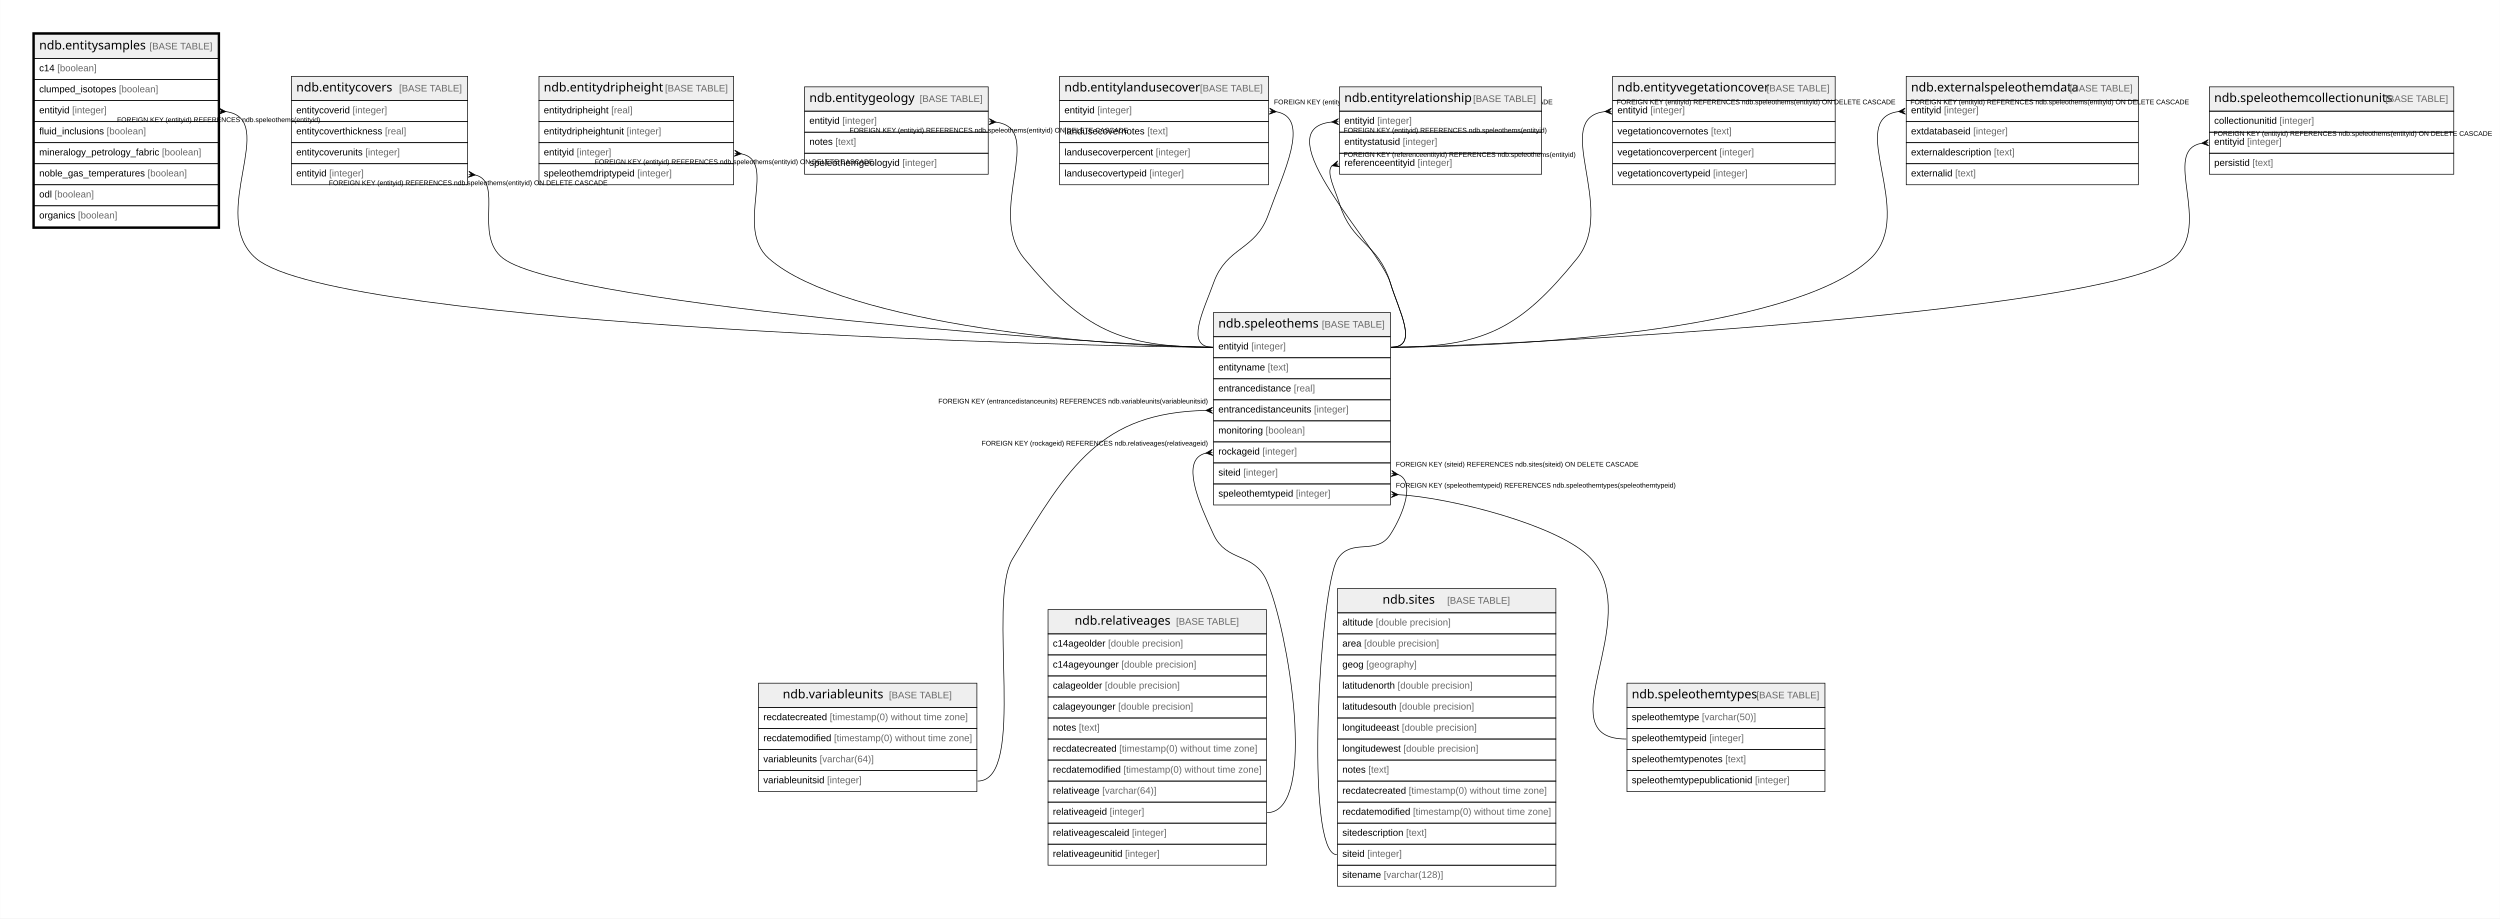
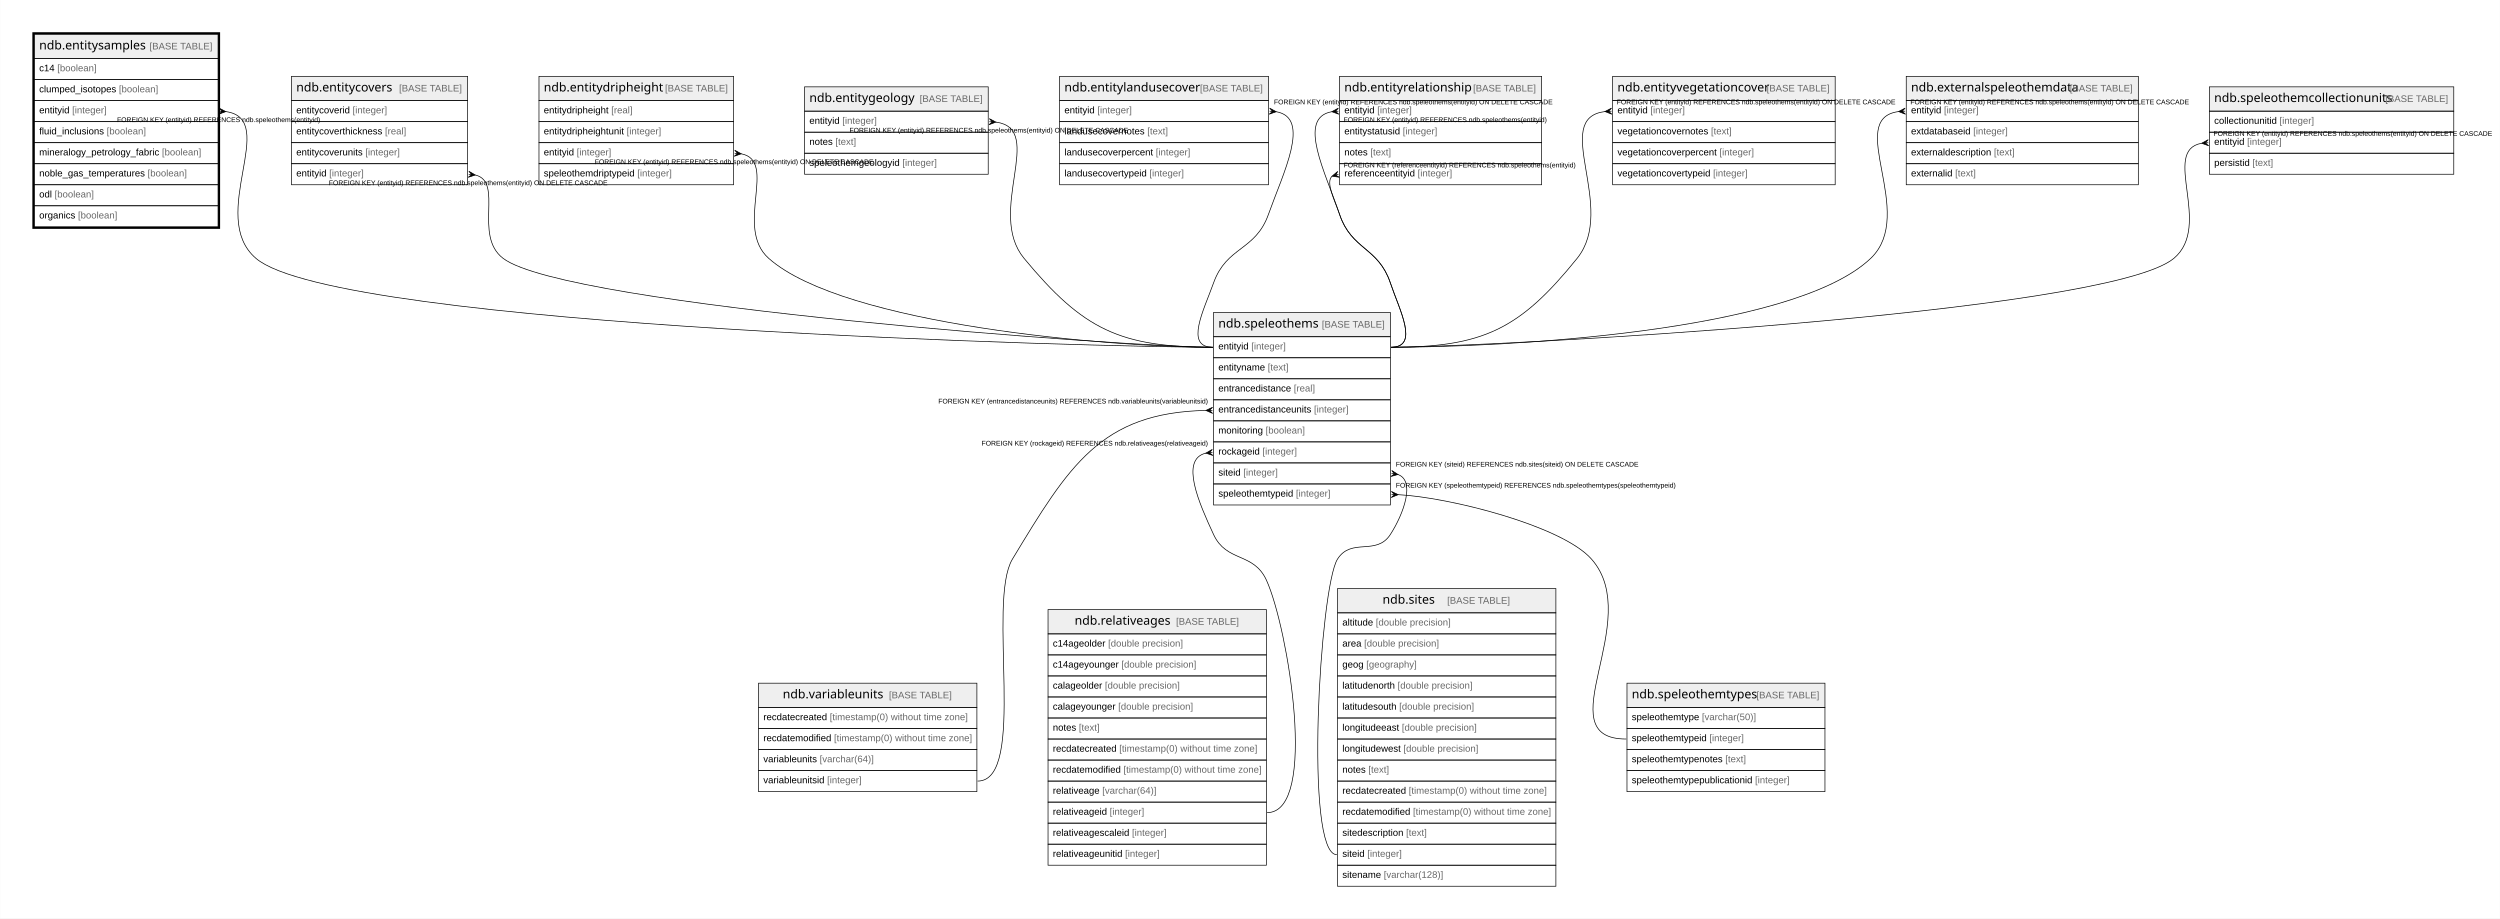
<svg xmlns="http://www.w3.org/2000/svg" width="3661pt" height="1345pt" viewBox="0.00 0.00 3661.17 1345.20">
  <g id="graph0" class="graph" transform="scale(1 1) rotate(0) translate(4 1341.2)">
    <polygon fill="white" stroke="none" points="-4,4 -4,-1341.2 3657.17,-1341.2 3657.17,4 -4,4" />
    <g id="node1" class="node">
      <polygon fill="#efefef" stroke="none" points="46.2,-1255.4 46.2,-1291 315.17,-1291 315.17,-1255.4 46.2,-1255.4" />
      <polygon fill="none" stroke="black" points="46.2,-1255.4 46.2,-1291 315.17,-1291 315.17,-1255.4 46.2,-1255.4" />
      <text text-anchor="start" x="53.2" y="-1268.8" font-family="Arial Bold" font-size="18.00">ndb.entitysamples</text>
      <text text-anchor="start" x="183.68" y="-1268.8" font-family="Arial" font-size="14.00">    </text>
      <text text-anchor="start" x="214.8" y="-1268.8" font-family="Arial" font-size="14.00" fill="#666666">[BASE TABLE]</text>
      <polygon fill="none" stroke="black" points="46.2,-1224.6 46.2,-1255.4 315.17,-1255.4 315.17,-1224.6 46.2,-1224.6" />
      <text text-anchor="start" x="53.2" y="-1236.8" font-family="Arial" font-size="14.00">c14 </text>
      <text text-anchor="start" x="79.66" y="-1236.8" font-family="Arial" font-size="14.00" fill="#666666">[boolean]</text>
      <polygon fill="none" stroke="black" points="46.2,-1193.8 46.2,-1224.6 315.17,-1224.6 315.17,-1193.8 46.2,-1193.8" />
      <text text-anchor="start" x="53.2" y="-1206" font-family="Arial" font-size="14.00">clumped_isotopes </text>
      <text text-anchor="start" x="169.94" y="-1206" font-family="Arial" font-size="14.00" fill="#666666">[boolean]</text>
      <polygon fill="none" stroke="black" points="46.2,-1163 46.2,-1193.8 315.17,-1193.8 315.17,-1163 46.2,-1163" />
      <text text-anchor="start" x="53.2" y="-1175.2" font-family="Arial" font-size="14.00">entityid </text>
      <text text-anchor="start" x="101.45" y="-1175.2" font-family="Arial" font-size="14.00" fill="#666666">[integer]</text>
      <polygon fill="none" stroke="black" points="46.2,-1132.2 46.2,-1163 315.17,-1163 315.17,-1132.2 46.2,-1132.2" />
      <text text-anchor="start" x="53.2" y="-1144.4" font-family="Arial" font-size="14.00">fluid_inclusions </text>
      <text text-anchor="start" x="152.03" y="-1144.4" font-family="Arial" font-size="14.00" fill="#666666">[boolean]</text>
      <polygon fill="none" stroke="black" points="46.2,-1101.4 46.2,-1132.2 315.17,-1132.2 315.17,-1101.4 46.2,-1101.4" />
      <text text-anchor="start" x="53.2" y="-1113.6" font-family="Arial" font-size="14.00">mineralogy_petrology_fabric </text>
      <text text-anchor="start" x="232.96" y="-1113.6" font-family="Arial" font-size="14.00" fill="#666666">[boolean]</text>
      <polygon fill="none" stroke="black" points="46.2,-1070.6 46.2,-1101.4 315.17,-1101.4 315.17,-1070.6 46.2,-1070.6" />
      <text text-anchor="start" x="53.2" y="-1082.8" font-family="Arial" font-size="14.00">noble_gas_temperatures </text>
      <text text-anchor="start" x="211.97" y="-1082.8" font-family="Arial" font-size="14.00" fill="#666666">[boolean]</text>
      <polygon fill="none" stroke="black" points="46.2,-1039.8 46.2,-1070.6 315.17,-1070.6 315.17,-1039.8 46.2,-1039.8" />
      <text text-anchor="start" x="53.2" y="-1052" font-family="Arial" font-size="14.00">odl </text>
      <text text-anchor="start" x="75.77" y="-1052" font-family="Arial" font-size="14.00" fill="#666666">[boolean]</text>
      <polygon fill="none" stroke="black" points="46.2,-1009 46.2,-1039.8 315.17,-1039.8 315.17,-1009 46.2,-1009" />
      <text text-anchor="start" x="53.2" y="-1021.2" font-family="Arial" font-size="14.00">organics </text>
      <text text-anchor="start" x="110.01" y="-1021.2" font-family="Arial" font-size="14.00" fill="#666666">[boolean]</text>
      <polygon fill="none" stroke="black" stroke-width="3" points="44.7,-1007.5 44.7,-1292.5 316.67,-1292.5 316.67,-1007.5 44.7,-1007.5" />
    </g>
    <g id="node2" class="node">
      <polygon fill="#efefef" stroke="none" points="1773.2,-848 1773.2,-883.6 2032.17,-883.6 2032.17,-848 1773.2,-848" />
      <polygon fill="none" stroke="black" points="1773.2,-848 1773.2,-883.6 2032.17,-883.6 2032.17,-848 1773.2,-848" />
      <text text-anchor="start" x="1780.2" y="-861.4" font-family="Arial Bold" font-size="18.00">ndb.speleothems</text>
      <text text-anchor="start" x="1900.68" y="-861.4" font-family="Arial" font-size="14.00">    </text>
      <text text-anchor="start" x="1931.8" y="-861.4" font-family="Arial" font-size="14.00" fill="#666666">[BASE TABLE]</text>
      <polygon fill="none" stroke="black" points="1773.2,-817.2 1773.2,-848 2032.17,-848 2032.17,-817.2 1773.2,-817.2" />
      <text text-anchor="start" x="1780.2" y="-829.4" font-family="Arial" font-size="14.00">entityid </text>
      <text text-anchor="start" x="1828.45" y="-829.4" font-family="Arial" font-size="14.00" fill="#666666">[integer]</text>
      <polygon fill="none" stroke="black" points="1773.2,-786.4 1773.2,-817.2 2032.17,-817.2 2032.17,-786.4 1773.2,-786.4" />
      <text text-anchor="start" x="1780.2" y="-798.6" font-family="Arial" font-size="14.00">entityname </text>
      <text text-anchor="start" x="1852.57" y="-798.6" font-family="Arial" font-size="14.00" fill="#666666">[text]</text>
      <polygon fill="none" stroke="black" points="1773.2,-755.6 1773.2,-786.4 2032.17,-786.4 2032.17,-755.6 1773.2,-755.6" />
      <text text-anchor="start" x="1780.2" y="-767.8" font-family="Arial" font-size="14.00">entrancedistance </text>
      <text text-anchor="start" x="1890.72" y="-767.8" font-family="Arial" font-size="14.00" fill="#666666">[real]</text>
      <polygon fill="none" stroke="black" points="1773.2,-724.8 1773.2,-755.6 2032.17,-755.6 2032.17,-724.8 1773.2,-724.8" />
      <text text-anchor="start" x="1780.2" y="-737" font-family="Arial" font-size="14.00">entrancedistanceunits </text>
      <text text-anchor="start" x="1920.29" y="-737" font-family="Arial" font-size="14.00" fill="#666666">[integer]</text>
      <polygon fill="none" stroke="black" points="1773.2,-694 1773.2,-724.8 2032.17,-724.8 2032.17,-694 1773.2,-694" />
      <text text-anchor="start" x="1780.2" y="-706.2" font-family="Arial" font-size="14.00">monitoring </text>
      <text text-anchor="start" x="1849.46" y="-706.2" font-family="Arial" font-size="14.00" fill="#666666">[boolean]</text>
      <polygon fill="none" stroke="black" points="1773.2,-663.2 1773.2,-694 2032.17,-694 2032.17,-663.2 1773.2,-663.2" />
      <text text-anchor="start" x="1780.2" y="-675.4" font-family="Arial" font-size="14.00">rockageid </text>
      <text text-anchor="start" x="1844.79" y="-675.4" font-family="Arial" font-size="14.00" fill="#666666">[integer]</text>
      <polygon fill="none" stroke="black" points="1773.2,-632.4 1773.2,-663.2 2032.17,-663.2 2032.17,-632.4 1773.2,-632.4" />
      <text text-anchor="start" x="1780.2" y="-644.6" font-family="Arial" font-size="14.00">siteid </text>
      <text text-anchor="start" x="1816.77" y="-644.6" font-family="Arial" font-size="14.00" fill="#666666">[integer]</text>
      <polygon fill="none" stroke="black" points="1773.2,-601.6 1773.2,-632.4 2032.17,-632.4 2032.17,-601.6 1773.2,-601.6" />
      <text text-anchor="start" x="1780.2" y="-613.8" font-family="Arial" font-size="14.00">speleothemtypeid </text>
      <text text-anchor="start" x="1893.83" y="-613.8" font-family="Arial" font-size="14.00" fill="#666666">[integer]</text>
    </g>
    <g id="edge1" class="edge">
      <path fill="none" stroke="black" d="M326.29,-1177.79C406.41,-1167.29 298.38,-1024.68 370.69,-962.8 489.5,-861.11 1615.81,-832.6 1772.2,-832.6" />
      <polygon fill="black" stroke="black" points="326.49,-1177.78 316.23,-1173.89 321.16,-1178.1 316.84,-1178.36 316.84,-1178.36 316.84,-1178.36 321.16,-1178.1 316.78,-1182.87 326.49,-1177.78" />
      <text text-anchor="start" x="167.23" y="-1162.4" font-family="Arial" font-size="10.00">FOREIGN KEY (entityid) REFERENCES ndb.speleothems(entityid)</text>
    </g>
    <g id="node11" class="node">
      <polygon fill="#efefef" stroke="none" points="1106.79,-305 1106.79,-340.6 1426.59,-340.6 1426.59,-305 1106.79,-305" />
      <polygon fill="none" stroke="black" points="1106.79,-305 1106.79,-340.6 1426.59,-340.6 1426.59,-305 1106.79,-305" />
      <text text-anchor="start" x="1142.21" y="-318.4" font-family="Arial Bold" font-size="18.00">ndb.variableunits</text>
      <text text-anchor="start" x="1266.68" y="-318.4" font-family="Arial" font-size="14.00">    </text>
      <text text-anchor="start" x="1297.79" y="-318.4" font-family="Arial" font-size="14.00" fill="#666666">[BASE TABLE]</text>
      <polygon fill="none" stroke="black" points="1106.79,-274.2 1106.79,-305 1426.59,-305 1426.59,-274.2 1106.79,-274.2" />
      <text text-anchor="start" x="1113.79" y="-286.4" font-family="Arial" font-size="14.00">recdatecreated </text>
      <text text-anchor="start" x="1211.07" y="-286.4" font-family="Arial" font-size="14.00" fill="#666666">[timestamp(0) without time zone]</text>
      <polygon fill="none" stroke="black" points="1106.79,-243.4 1106.79,-274.2 1426.59,-274.2 1426.59,-243.4 1106.79,-243.4" />
      <text text-anchor="start" x="1113.79" y="-255.6" font-family="Arial" font-size="14.00">recdatemodified </text>
      <text text-anchor="start" x="1217.29" y="-255.6" font-family="Arial" font-size="14.00" fill="#666666">[timestamp(0) without time zone]</text>
      <polygon fill="none" stroke="black" points="1106.79,-212.6 1106.79,-243.4 1426.59,-243.4 1426.59,-212.6 1106.79,-212.6" />
      <text text-anchor="start" x="1113.79" y="-224.8" font-family="Arial" font-size="14.00">variableunits </text>
      <text text-anchor="start" x="1196.28" y="-224.8" font-family="Arial" font-size="14.00" fill="#666666">[varchar(64)]</text>
      <polygon fill="none" stroke="black" points="1106.79,-181.8 1106.79,-212.6 1426.59,-212.6 1426.59,-181.8 1106.79,-181.8" />
      <text text-anchor="start" x="1113.79" y="-194" font-family="Arial" font-size="14.00">variableunitsid </text>
      <text text-anchor="start" x="1207.17" y="-194" font-family="Arial" font-size="14.00" fill="#666666">[integer]</text>
    </g>
    <g id="edge11" class="edge">
      <path fill="none" stroke="black" d="M1761.89,-740.09C1607.72,-736.79 1560.97,-658.4 1478.69,-522.4 1440.82,-459.81 1500.74,-197.2 1427.59,-197.2" />
      <polygon fill="black" stroke="black" points="1761.87,-740.09 1771.82,-744.7 1767.2,-740.15 1771.53,-740.19 1771.53,-740.19 1771.53,-740.19 1767.2,-740.15 1771.91,-735.7 1761.87,-740.09" />
      <text text-anchor="start" x="1370.04" y="-750.2" font-family="Arial" font-size="10.00">FOREIGN KEY (entrancedistanceunits) REFERENCES ndb.variableunits(variableunitsid)</text>
    </g>
    <g id="node12" class="node">
      <polygon fill="#efefef" stroke="none" points="1530.79,-412.8 1530.79,-448.4 1850.59,-448.4 1850.59,-412.8 1530.79,-412.8" />
      <polygon fill="none" stroke="black" points="1530.79,-412.8 1530.79,-448.4 1850.59,-448.4 1850.59,-412.8 1530.79,-412.8" />
      <text text-anchor="start" x="1569.72" y="-426.2" font-family="Arial Bold" font-size="18.00">ndb.relativeages</text>
      <text text-anchor="start" x="1687.17" y="-426.2" font-family="Arial" font-size="14.00">    </text>
      <text text-anchor="start" x="1718.28" y="-426.2" font-family="Arial" font-size="14.00" fill="#666666">[BASE TABLE]</text>
      <polygon fill="none" stroke="black" points="1530.79,-382 1530.79,-412.8 1850.59,-412.8 1850.59,-382 1530.79,-382" />
      <text text-anchor="start" x="1537.79" y="-394.2" font-family="Arial" font-size="14.00">c14ageolder </text>
      <text text-anchor="start" x="1618.74" y="-394.2" font-family="Arial" font-size="14.00" fill="#666666">[double precision]</text>
      <polygon fill="none" stroke="black" points="1530.79,-351.2 1530.79,-382 1850.59,-382 1850.59,-351.2 1530.79,-351.2" />
      <text text-anchor="start" x="1537.79" y="-363.4" font-family="Arial" font-size="14.00">c14ageyounger </text>
      <text text-anchor="start" x="1638.2" y="-363.4" font-family="Arial" font-size="14.00" fill="#666666">[double precision]</text>
      <polygon fill="none" stroke="black" points="1530.79,-320.4 1530.79,-351.2 1850.59,-351.2 1850.59,-320.4 1530.79,-320.4" />
      <text text-anchor="start" x="1537.79" y="-332.6" font-family="Arial" font-size="14.00">calageolder </text>
      <text text-anchor="start" x="1614.06" y="-332.6" font-family="Arial" font-size="14.00" fill="#666666">[double precision]</text>
      <polygon fill="none" stroke="black" points="1530.79,-289.6 1530.79,-320.4 1850.59,-320.4 1850.59,-289.6 1530.79,-289.6" />
      <text text-anchor="start" x="1537.79" y="-301.8" font-family="Arial" font-size="14.00">calageyounger </text>
      <text text-anchor="start" x="1633.52" y="-301.8" font-family="Arial" font-size="14.00" fill="#666666">[double precision]</text>
      <polygon fill="none" stroke="black" points="1530.79,-258.8 1530.79,-289.6 1850.59,-289.6 1850.59,-258.8 1530.79,-258.8" />
      <text text-anchor="start" x="1537.79" y="-271" font-family="Arial" font-size="14.00">notes </text>
      <text text-anchor="start" x="1575.92" y="-271" font-family="Arial" font-size="14.00" fill="#666666">[text]</text>
      <polygon fill="none" stroke="black" points="1530.79,-228 1530.79,-258.8 1850.59,-258.8 1850.59,-228 1530.79,-228" />
      <text text-anchor="start" x="1537.79" y="-240.2" font-family="Arial" font-size="14.00">recdatecreated </text>
      <text text-anchor="start" x="1635.07" y="-240.2" font-family="Arial" font-size="14.00" fill="#666666">[timestamp(0) without time zone]</text>
      <polygon fill="none" stroke="black" points="1530.79,-197.2 1530.79,-228 1850.59,-228 1850.59,-197.2 1530.79,-197.2" />
      <text text-anchor="start" x="1537.79" y="-209.4" font-family="Arial" font-size="14.00">recdatemodified </text>
      <text text-anchor="start" x="1641.29" y="-209.4" font-family="Arial" font-size="14.00" fill="#666666">[timestamp(0) without time zone]</text>
      <polygon fill="none" stroke="black" points="1530.79,-166.4 1530.79,-197.2 1850.59,-197.2 1850.59,-166.4 1530.79,-166.4" />
      <text text-anchor="start" x="1537.79" y="-178.6" font-family="Arial" font-size="14.00">relativeage </text>
      <text text-anchor="start" x="1610.17" y="-178.6" font-family="Arial" font-size="14.00" fill="#666666">[varchar(64)]</text>
      <polygon fill="none" stroke="black" points="1530.79,-135.6 1530.79,-166.4 1850.59,-166.4 1850.59,-135.6 1530.79,-135.6" />
      <text text-anchor="start" x="1537.79" y="-147.8" font-family="Arial" font-size="14.00">relativeageid </text>
      <text text-anchor="start" x="1621.06" y="-147.8" font-family="Arial" font-size="14.00" fill="#666666">[integer]</text>
      <polygon fill="none" stroke="black" points="1530.79,-104.8 1530.79,-135.6 1850.59,-135.6 1850.59,-104.8 1530.79,-104.8" />
      <text text-anchor="start" x="1537.79" y="-117" font-family="Arial" font-size="14.00">relativeagescaleid </text>
      <text text-anchor="start" x="1653.74" y="-117" font-family="Arial" font-size="14.00" fill="#666666">[integer]</text>
      <polygon fill="none" stroke="black" points="1530.79,-74 1530.79,-104.8 1850.59,-104.8 1850.59,-74 1530.79,-74" />
      <text text-anchor="start" x="1537.79" y="-86.2" font-family="Arial" font-size="14.00">relativeageunitid </text>
      <text text-anchor="start" x="1643.63" y="-86.2" font-family="Arial" font-size="14.00" fill="#666666">[integer]</text>
    </g>
    <g id="edge12" class="edge">
      <path fill="none" stroke="black" d="M1762.17,-677.57C1723.23,-668.63 1752.34,-603.47 1773.2,-558.4 1792.29,-517.17 1831.61,-532.88 1850.59,-491.6 1882.19,-422.83 1927.27,-151 1851.59,-151" />
      <polygon fill="black" stroke="black" points="1761.92,-677.54 1771.41,-683.04 1767.23,-678.09 1771.54,-678.53 1771.54,-678.53 1771.54,-678.53 1767.23,-678.09 1772.33,-674.09 1761.92,-677.54" />
      <text text-anchor="start" x="1433.41" y="-688.6" font-family="Arial" font-size="10.00">FOREIGN KEY (rockageid) REFERENCES ndb.relativeages(relativeageid)</text>
    </g>
    <g id="node13" class="node">
      <polygon fill="#efefef" stroke="none" points="1954.79,-443.6 1954.79,-479.2 2274.59,-479.2 2274.59,-443.6 1954.79,-443.6" />
      <polygon fill="none" stroke="black" points="1954.79,-443.6 1954.79,-479.2 2274.59,-479.2 2274.59,-443.6 1954.79,-443.6" />
      <text text-anchor="start" x="2020.69" y="-457" font-family="Arial Bold" font-size="18.00">ndb.sites</text>
      <text text-anchor="start" x="2084.19" y="-457" font-family="Arial" font-size="14.00">    </text>
      <text text-anchor="start" x="2115.31" y="-457" font-family="Arial" font-size="14.00" fill="#666666">[BASE TABLE]</text>
      <polygon fill="none" stroke="black" points="1954.79,-412.8 1954.79,-443.6 2274.59,-443.6 2274.59,-412.8 1954.79,-412.8" />
      <text text-anchor="start" x="1961.79" y="-425" font-family="Arial" font-size="14.00">altitude </text>
      <text text-anchor="start" x="2010.82" y="-425" font-family="Arial" font-size="14.00" fill="#666666">[double precision]</text>
      <polygon fill="none" stroke="black" points="1954.79,-382 1954.79,-412.8 2274.59,-412.8 2274.59,-382 1954.79,-382" />
      <text text-anchor="start" x="1961.79" y="-394.2" font-family="Arial" font-size="14.00">area </text>
      <text text-anchor="start" x="1993.7" y="-394.2" font-family="Arial" font-size="14.00" fill="#666666">[double precision]</text>
      <polygon fill="none" stroke="black" points="1954.79,-351.2 1954.79,-382 2274.59,-382 2274.59,-351.2 1954.79,-351.2" />
      <text text-anchor="start" x="1961.79" y="-363.4" font-family="Arial" font-size="14.00">geog </text>
      <text text-anchor="start" x="1996.82" y="-363.4" font-family="Arial" font-size="14.00" fill="#666666">[geography]</text>
      <polygon fill="none" stroke="black" points="1954.79,-320.4 1954.79,-351.2 2274.59,-351.2 2274.59,-320.4 1954.79,-320.4" />
      <text text-anchor="start" x="1961.79" y="-332.6" font-family="Arial" font-size="14.00">latitudenorth </text>
      <text text-anchor="start" x="2042.73" y="-332.6" font-family="Arial" font-size="14.00" fill="#666666">[double precision]</text>
      <polygon fill="none" stroke="black" points="1954.79,-289.6 1954.79,-320.4 2274.59,-320.4 2274.59,-289.6 1954.79,-289.6" />
      <text text-anchor="start" x="1961.79" y="-301.8" font-family="Arial" font-size="14.00">latitudesouth </text>
      <text text-anchor="start" x="2045.07" y="-301.8" font-family="Arial" font-size="14.00" fill="#666666">[double precision]</text>
      <polygon fill="none" stroke="black" points="1954.79,-258.8 1954.79,-289.6 2274.59,-289.6 2274.59,-258.8 1954.79,-258.8" />
      <text text-anchor="start" x="1961.79" y="-271" font-family="Arial" font-size="14.00">longitudeeast </text>
      <text text-anchor="start" x="2048.97" y="-271" font-family="Arial" font-size="14.00" fill="#666666">[double precision]</text>
      <polygon fill="none" stroke="black" points="1954.79,-228 1954.79,-258.8 2274.59,-258.8 2274.59,-228 1954.79,-228" />
      <text text-anchor="start" x="1961.79" y="-240.2" font-family="Arial" font-size="14.00">longitudewest </text>
      <text text-anchor="start" x="2051.29" y="-240.2" font-family="Arial" font-size="14.00" fill="#666666">[double precision]</text>
      <polygon fill="none" stroke="black" points="1954.79,-197.2 1954.79,-228 2274.59,-228 2274.59,-197.2 1954.79,-197.2" />
      <text text-anchor="start" x="1961.79" y="-209.4" font-family="Arial" font-size="14.00">notes </text>
      <text text-anchor="start" x="1999.92" y="-209.4" font-family="Arial" font-size="14.00" fill="#666666">[text]</text>
      <polygon fill="none" stroke="black" points="1954.79,-166.4 1954.79,-197.2 2274.59,-197.2 2274.59,-166.4 1954.79,-166.4" />
      <text text-anchor="start" x="1961.79" y="-178.6" font-family="Arial" font-size="14.00">recdatecreated </text>
      <text text-anchor="start" x="2059.07" y="-178.6" font-family="Arial" font-size="14.00" fill="#666666">[timestamp(0) without time zone]</text>
      <polygon fill="none" stroke="black" points="1954.79,-135.6 1954.79,-166.4 2274.59,-166.4 2274.59,-135.6 1954.79,-135.6" />
      <text text-anchor="start" x="1961.79" y="-147.8" font-family="Arial" font-size="14.00">recdatemodified </text>
      <text text-anchor="start" x="2065.29" y="-147.8" font-family="Arial" font-size="14.00" fill="#666666">[timestamp(0) without time zone]</text>
      <polygon fill="none" stroke="black" points="1954.79,-104.8 1954.79,-135.6 2274.59,-135.6 2274.59,-104.8 1954.79,-104.8" />
      <text text-anchor="start" x="1961.79" y="-117" font-family="Arial" font-size="14.00">sitedescription </text>
      <text text-anchor="start" x="2055.17" y="-117" font-family="Arial" font-size="14.00" fill="#666666">[text]</text>
      <polygon fill="none" stroke="black" points="1954.79,-74 1954.79,-104.8 2274.59,-104.8 2274.59,-74 1954.79,-74" />
      <text text-anchor="start" x="1961.79" y="-86.2" font-family="Arial" font-size="14.00">siteid </text>
      <text text-anchor="start" x="1998.36" y="-86.2" font-family="Arial" font-size="14.00" fill="#666666">[integer]</text>
      <polygon fill="none" stroke="black" points="1954.79,-43.2 1954.79,-74 2274.59,-74 2274.59,-43.2 1954.79,-43.2" />
      <text text-anchor="start" x="1961.79" y="-55.4" font-family="Arial" font-size="14.00">sitename </text>
      <text text-anchor="start" x="2022.48" y="-55.4" font-family="Arial" font-size="14.00" fill="#666666">[varchar(128)]</text>
    </g>
    <g id="edge13" class="edge">
      <path fill="none" stroke="black" d="M2043.18,-646.27C2069.14,-637.08 2051.62,-588.52 2032.17,-558.4 2011.6,-526.53 1975.22,-554.36 1954.79,-522.4 1928.87,-481.86 1905.68,-89.4 1953.79,-89.4" />
      <polygon fill="black" stroke="black" points="2043.39,-646.24 2032.82,-643.3 2038.11,-647.04 2033.83,-647.7 2033.83,-647.7 2033.83,-647.7 2038.11,-647.04 2034.18,-652.2 2043.39,-646.24" />
      <text text-anchor="start" x="2040.17" y="-657.8" font-family="Arial" font-size="10.00">FOREIGN KEY (siteid) REFERENCES ndb.sites(siteid) ON DELETE CASCADE</text>
    </g>
    <g id="node14" class="node">
      <polygon fill="#efefef" stroke="none" points="2378.71,-305 2378.71,-340.6 2668.67,-340.6 2668.67,-305 2378.71,-305" />
      <polygon fill="none" stroke="black" points="2378.71,-305 2378.71,-340.6 2668.67,-340.6 2668.67,-305 2378.71,-305" />
      <text text-anchor="start" x="2385.71" y="-318.4" font-family="Arial Bold" font-size="18.00">ndb.speleothemtypes</text>
      <text text-anchor="start" x="2537.18" y="-318.4" font-family="Arial" font-size="14.00">    </text>
      <text text-anchor="start" x="2568.29" y="-318.4" font-family="Arial" font-size="14.00" fill="#666666">[BASE TABLE]</text>
      <polygon fill="none" stroke="black" points="2378.71,-274.2 2378.71,-305 2668.67,-305 2668.67,-274.2 2378.71,-274.2" />
      <text text-anchor="start" x="2385.71" y="-286.4" font-family="Arial" font-size="14.00">speleothemtype </text>
      <text text-anchor="start" x="2488.44" y="-286.4" font-family="Arial" font-size="14.00" fill="#666666">[varchar(50)]</text>
      <polygon fill="none" stroke="black" points="2378.71,-243.4 2378.71,-274.2 2668.67,-274.2 2668.67,-243.4 2378.71,-243.4" />
      <text text-anchor="start" x="2385.71" y="-255.6" font-family="Arial" font-size="14.00">speleothemtypeid </text>
      <text text-anchor="start" x="2499.33" y="-255.6" font-family="Arial" font-size="14.00" fill="#666666">[integer]</text>
      <polygon fill="none" stroke="black" points="2378.71,-212.6 2378.71,-243.4 2668.67,-243.4 2668.67,-212.6 2378.71,-212.6" />
      <text text-anchor="start" x="2385.71" y="-224.8" font-family="Arial" font-size="14.00">speleothemtypenotes </text>
      <text text-anchor="start" x="2522.68" y="-224.8" font-family="Arial" font-size="14.00" fill="#666666">[text]</text>
      <polygon fill="none" stroke="black" points="2378.71,-181.8 2378.71,-212.6 2668.67,-212.6 2668.67,-181.8 2378.71,-181.8" />
      <text text-anchor="start" x="2385.71" y="-194" font-family="Arial" font-size="14.00">speleothemtypepublicationid </text>
      <text text-anchor="start" x="2566.27" y="-194" font-family="Arial" font-size="14.00" fill="#666666">[integer]</text>
    </g>
    <g id="edge14" class="edge">
      <path fill="none" stroke="black" d="M2043.51,-616.72C2118.24,-612.92 2283.37,-571.29 2326.69,-522.4 2405.83,-433.09 2258.38,-258.8 2377.71,-258.8" />
      <polygon fill="black" stroke="black" points="2043.5,-616.72 2033.38,-612.49 2038.17,-616.86 2033.84,-616.98 2033.84,-616.98 2033.84,-616.98 2038.17,-616.86 2033.63,-621.49 2043.5,-616.72" />
      <text text-anchor="start" x="2040.17" y="-627" font-family="Arial" font-size="10.00">FOREIGN KEY (speleothemtypeid) REFERENCES ndb.speleothemtypes(speleothemtypeid)</text>
    </g>
    <g id="node3" class="node">
      <polygon fill="#efefef" stroke="none" points="422.71,-1193.8 422.71,-1229.4 680.67,-1229.4 680.67,-1193.8 422.71,-1193.8" />
      <polygon fill="none" stroke="black" points="422.71,-1193.8 422.71,-1229.4 680.67,-1229.4 680.67,-1193.8 422.71,-1193.8" />
      <text text-anchor="start" x="429.71" y="-1207.2" font-family="Arial Bold" font-size="18.00">ndb.entitycovers</text>
      <text text-anchor="start" x="549.18" y="-1207.2" font-family="Arial" font-size="14.00">    </text>
      <text text-anchor="start" x="580.29" y="-1207.2" font-family="Arial" font-size="14.00" fill="#666666">[BASE TABLE]</text>
      <polygon fill="none" stroke="black" points="422.71,-1163 422.71,-1193.8 680.67,-1193.8 680.67,-1163 422.71,-1163" />
      <text text-anchor="start" x="429.71" y="-1175.2" font-family="Arial" font-size="14.00">entitycoverid </text>
      <text text-anchor="start" x="512.19" y="-1175.2" font-family="Arial" font-size="14.00" fill="#666666">[integer]</text>
      <polygon fill="none" stroke="black" points="422.71,-1132.2 422.71,-1163 680.67,-1163 680.67,-1132.2 422.71,-1132.2" />
      <text text-anchor="start" x="429.71" y="-1144.4" font-family="Arial" font-size="14.00">entitycoverthickness </text>
      <text text-anchor="start" x="559.65" y="-1144.4" font-family="Arial" font-size="14.00" fill="#666666">[real]</text>
      <polygon fill="none" stroke="black" points="422.71,-1101.4 422.71,-1132.2 680.67,-1132.2 680.67,-1101.4 422.71,-1101.4" />
      <text text-anchor="start" x="429.71" y="-1113.6" font-family="Arial" font-size="14.00">entitycoverunits </text>
      <text text-anchor="start" x="530.86" y="-1113.6" font-family="Arial" font-size="14.00" fill="#666666">[integer]</text>
      <polygon fill="none" stroke="black" points="422.71,-1070.6 422.71,-1101.4 680.67,-1101.4 680.67,-1070.6 422.71,-1070.6" />
      <text text-anchor="start" x="429.71" y="-1082.8" font-family="Arial" font-size="14.00">entityid </text>
      <text text-anchor="start" x="477.95" y="-1082.8" font-family="Arial" font-size="14.00" fill="#666666">[integer]</text>
    </g>
    <g id="edge2" class="edge">
      <path fill="none" stroke="black" d="M692.02,-1084.89C734.03,-1074.64 688.69,-996.35 732.69,-962.8 825.26,-892.23 1655.8,-832.6 1772.2,-832.6" />
      <polygon fill="black" stroke="black" points="691.94,-1084.89 681.52,-1081.49 686.64,-1085.47 682.33,-1085.93 682.33,-1085.93 682.33,-1085.93 686.64,-1085.47 682.48,-1090.44 691.94,-1084.89" />
      <text text-anchor="start" x="477.44" y="-1070" font-family="Arial" font-size="10.00">FOREIGN KEY (entityid) REFERENCES ndb.speleothems(entityid) ON DELETE CASCADE</text>
    </g>
    <g id="node4" class="node">
      <polygon fill="#efefef" stroke="none" points="785.2,-1193.8 785.2,-1229.4 1070.17,-1229.4 1070.17,-1193.8 785.2,-1193.8" />
      <polygon fill="none" stroke="black" points="785.2,-1193.8 785.2,-1229.4 1070.17,-1229.4 1070.17,-1193.8 785.2,-1193.8" />
      <text text-anchor="start" x="792.2" y="-1207.2" font-family="Arial Bold" font-size="18.00">ndb.entitydripheight</text>
      <text text-anchor="start" x="938.68" y="-1207.2" font-family="Arial" font-size="14.00">    </text>
      <text text-anchor="start" x="969.8" y="-1207.2" font-family="Arial" font-size="14.00" fill="#666666">[BASE TABLE]</text>
      <polygon fill="none" stroke="black" points="785.2,-1163 785.2,-1193.8 1070.17,-1193.8 1070.17,-1163 785.2,-1163" />
      <text text-anchor="start" x="792.2" y="-1175.2" font-family="Arial" font-size="14.00">entitydripheight </text>
      <text text-anchor="start" x="891.04" y="-1175.2" font-family="Arial" font-size="14.00" fill="#666666">[real]</text>
      <polygon fill="none" stroke="black" points="785.2,-1132.2 785.2,-1163 1070.17,-1163 1070.17,-1132.2 785.2,-1132.2" />
      <text text-anchor="start" x="792.2" y="-1144.4" font-family="Arial" font-size="14.00">entitydripheightunit </text>
      <text text-anchor="start" x="913.62" y="-1144.4" font-family="Arial" font-size="14.00" fill="#666666">[integer]</text>
      <polygon fill="none" stroke="black" points="785.2,-1101.4 785.2,-1132.2 1070.17,-1132.2 1070.17,-1101.4 785.2,-1101.4" />
      <text text-anchor="start" x="792.2" y="-1113.6" font-family="Arial" font-size="14.00">entityid </text>
      <text text-anchor="start" x="840.45" y="-1113.6" font-family="Arial" font-size="14.00" fill="#666666">[integer]</text>
      <polygon fill="none" stroke="black" points="785.2,-1070.6 785.2,-1101.4 1070.17,-1101.4 1070.17,-1070.6 785.2,-1070.6" />
      <text text-anchor="start" x="792.2" y="-1082.8" font-family="Arial" font-size="14.00">speleothemdriptypeid </text>
      <text text-anchor="start" x="929.17" y="-1082.8" font-family="Arial" font-size="14.00" fill="#666666">[integer]</text>
    </g>
    <g id="edge3" class="edge">
      <path fill="none" stroke="black" d="M1081.38,-1115.94C1135.61,-1105.76 1070.64,-1008.08 1121.69,-962.8 1231.97,-864.96 1624.77,-832.6 1772.2,-832.6" />
      <polygon fill="black" stroke="black" points="1081.47,-1115.93 1071.12,-1112.29 1076.15,-1116.38 1071.84,-1116.74 1071.84,-1116.74 1071.84,-1116.74 1076.15,-1116.38 1071.88,-1121.26 1081.47,-1115.93" />
      <text text-anchor="start" x="866.94" y="-1100.8" font-family="Arial" font-size="10.00">FOREIGN KEY (entityid) REFERENCES ndb.speleothems(entityid) ON DELETE CASCADE</text>
    </g>
    <g id="node5" class="node">
      <polygon fill="#efefef" stroke="none" points="1174.2,-1178.4 1174.2,-1214 1443.17,-1214 1443.17,-1178.4 1174.2,-1178.4" />
      <polygon fill="none" stroke="black" points="1174.2,-1178.4 1174.2,-1214 1443.17,-1214 1443.17,-1178.4 1174.2,-1178.4" />
      <text text-anchor="start" x="1181.2" y="-1191.8" font-family="Arial Bold" font-size="18.00">ndb.entitygeology</text>
      <text text-anchor="start" x="1311.68" y="-1191.8" font-family="Arial" font-size="14.00">    </text>
      <text text-anchor="start" x="1342.8" y="-1191.8" font-family="Arial" font-size="14.00" fill="#666666">[BASE TABLE]</text>
      <polygon fill="none" stroke="black" points="1174.2,-1147.6 1174.2,-1178.4 1443.17,-1178.4 1443.17,-1147.6 1174.2,-1147.6" />
      <text text-anchor="start" x="1181.2" y="-1159.8" font-family="Arial" font-size="14.00">entityid </text>
      <text text-anchor="start" x="1229.45" y="-1159.8" font-family="Arial" font-size="14.00" fill="#666666">[integer]</text>
      <polygon fill="none" stroke="black" points="1174.2,-1116.8 1174.2,-1147.6 1443.17,-1147.6 1443.17,-1116.8 1174.2,-1116.8" />
      <text text-anchor="start" x="1181.2" y="-1129" font-family="Arial" font-size="14.00">notes </text>
      <text text-anchor="start" x="1219.34" y="-1129" font-family="Arial" font-size="14.00" fill="#666666">[text]</text>
      <polygon fill="none" stroke="black" points="1174.2,-1086 1174.2,-1116.8 1443.17,-1116.8 1443.17,-1086 1174.2,-1086" />
      <text text-anchor="start" x="1181.2" y="-1098.2" font-family="Arial" font-size="14.00">speleothemgeologyid </text>
      <text text-anchor="start" x="1317.41" y="-1098.2" font-family="Arial" font-size="14.00" fill="#666666">[integer]</text>
    </g>
    <g id="edge4" class="edge">
      <path fill="none" stroke="black" d="M1454.54,-1162.36C1528.2,-1152.48 1439.51,-1030.68 1495.69,-962.8 1582.29,-858.15 1636.36,-832.6 1772.2,-832.6" />
      <polygon fill="black" stroke="black" points="1454.49,-1162.36 1444.23,-1158.49 1449.16,-1162.69 1444.84,-1162.96 1444.84,-1162.96 1444.84,-1162.96 1449.16,-1162.69 1444.78,-1167.47 1454.49,-1162.36" />
      <text text-anchor="start" x="1239.94" y="-1147" font-family="Arial" font-size="10.00">FOREIGN KEY (entityid) REFERENCES ndb.speleothems(entityid) ON DELETE CASCADE</text>
    </g>
    <g id="node6" class="node">
      <polygon fill="#efefef" stroke="none" points="1547.72,-1193.8 1547.72,-1229.4 1853.66,-1229.4 1853.66,-1193.8 1547.72,-1193.8" />
      <polygon fill="none" stroke="black" points="1547.72,-1193.8 1547.72,-1229.4 1853.66,-1229.4 1853.66,-1193.8 1547.72,-1193.8" />
      <text text-anchor="start" x="1554.72" y="-1207.2" font-family="Arial Bold" font-size="18.00">ndb.entitylandusecover</text>
      <text text-anchor="start" x="1722.17" y="-1207.2" font-family="Arial" font-size="14.00">    </text>
      <text text-anchor="start" x="1753.28" y="-1207.2" font-family="Arial" font-size="14.00" fill="#666666">[BASE TABLE]</text>
      <polygon fill="none" stroke="black" points="1547.72,-1163 1547.72,-1193.8 1853.66,-1193.8 1853.66,-1163 1547.72,-1163" />
      <text text-anchor="start" x="1554.72" y="-1175.2" font-family="Arial" font-size="14.00">entityid </text>
      <text text-anchor="start" x="1602.96" y="-1175.2" font-family="Arial" font-size="14.00" fill="#666666">[integer]</text>
      <polygon fill="none" stroke="black" points="1547.72,-1132.2 1547.72,-1163 1853.66,-1163 1853.66,-1132.2 1547.72,-1132.2" />
      <text text-anchor="start" x="1554.72" y="-1144.4" font-family="Arial" font-size="14.00">landusecovernotes </text>
      <text text-anchor="start" x="1676.13" y="-1144.4" font-family="Arial" font-size="14.00" fill="#666666">[text]</text>
      <polygon fill="none" stroke="black" points="1547.72,-1101.4 1547.72,-1132.2 1853.66,-1132.2 1853.66,-1101.4 1547.72,-1101.4" />
      <text text-anchor="start" x="1554.72" y="-1113.6" font-family="Arial" font-size="14.00">landusecoverpercent </text>
      <text text-anchor="start" x="1688.58" y="-1113.6" font-family="Arial" font-size="14.00" fill="#666666">[integer]</text>
      <polygon fill="none" stroke="black" points="1547.72,-1070.6 1547.72,-1101.4 1853.66,-1101.4 1853.66,-1070.6 1547.72,-1070.6" />
      <text text-anchor="start" x="1554.72" y="-1082.8" font-family="Arial" font-size="14.00">landusecovertypeid </text>
      <text text-anchor="start" x="1679.24" y="-1082.8" font-family="Arial" font-size="14.00" fill="#666666">[integer]</text>
    </g>
    <g id="edge5" class="edge">
      <path fill="none" stroke="black" d="M1865,-1177.58C1916.67,-1168.54 1874.8,-1087.07 1853.66,-1027.4 1834.53,-973.44 1792.43,-980.72 1773.2,-926.8 1759.14,-887.36 1730.33,-832.6 1772.2,-832.6" />
      <polygon fill="black" stroke="black" points="1864.96,-1177.58 1854.63,-1173.89 1859.64,-1178 1855.32,-1178.35 1855.32,-1178.35 1855.32,-1178.35 1859.64,-1178 1855.35,-1182.86 1864.96,-1177.58" />
      <text text-anchor="start" x="1861.66" y="-1188.4" font-family="Arial" font-size="10.00">FOREIGN KEY (entityid) REFERENCES ndb.speleothems(entityid) ON DELETE CASCADE</text>
    </g>
    <g id="node7" class="node">
-       <polygon fill="#efefef" stroke="none" points="1957.7,-1178.4 1957.7,-1214 2253.67,-1214 2253.67,-1178.4 1957.7,-1178.4" />
-       <polygon fill="none" stroke="black" points="1957.7,-1178.4 1957.7,-1214 2253.67,-1214 2253.67,-1178.4 1957.7,-1178.4" />
-       <text text-anchor="start" x="1964.7" y="-1191.8" font-family="Arial Bold" font-size="18.00">ndb.entityrelationship</text>
-       <text text-anchor="start" x="2122.18" y="-1191.8" font-family="Arial" font-size="14.00">    </text>
-       <text text-anchor="start" x="2153.3" y="-1191.8" font-family="Arial" font-size="14.00" fill="#666666">[BASE TABLE]</text>
-       <polygon fill="none" stroke="black" points="1957.7,-1147.6 1957.7,-1178.4 2253.67,-1178.4 2253.67,-1147.6 1957.7,-1147.6" />
-       <text text-anchor="start" x="1964.7" y="-1159.8" font-family="Arial" font-size="14.00">entityid </text>
-       <text text-anchor="start" x="2012.95" y="-1159.8" font-family="Arial" font-size="14.00" fill="#666666">[integer]</text>
-       <polygon fill="none" stroke="black" points="1957.7,-1116.8 1957.7,-1147.6 2253.67,-1147.6 2253.67,-1116.8 1957.7,-1116.8" />
-       <text text-anchor="start" x="1964.7" y="-1129" font-family="Arial" font-size="14.00">entitystatusid </text>
-       <text text-anchor="start" x="2050.3" y="-1129" font-family="Arial" font-size="14.00" fill="#666666">[integer]</text>
-       <polygon fill="none" stroke="black" points="1957.7,-1086 1957.7,-1116.8 2253.67,-1116.8 2253.67,-1086 1957.7,-1086" />
-       <text text-anchor="start" x="1964.7" y="-1098.2" font-family="Arial" font-size="14.00">referenceentityid </text>
-       <text text-anchor="start" x="2072.1" y="-1098.2" font-family="Arial" font-size="14.00" fill="#666666">[integer]</text>
+       <polygon fill="#efefef" stroke="none" points="1957.7,-1193.8 1957.7,-1229.4 2253.67,-1229.4 2253.67,-1193.8 1957.7,-1193.8" />
+       <polygon fill="none" stroke="black" points="1957.7,-1193.8 1957.7,-1229.4 2253.67,-1229.4 2253.67,-1193.8 1957.7,-1193.8" />
+       <text text-anchor="start" x="1964.7" y="-1207.2" font-family="Arial Bold" font-size="18.00">ndb.entityrelationship</text>
+       <text text-anchor="start" x="2122.18" y="-1207.2" font-family="Arial" font-size="14.00">    </text>
+       <text text-anchor="start" x="2153.3" y="-1207.2" font-family="Arial" font-size="14.00" fill="#666666">[BASE TABLE]</text>
+       <polygon fill="none" stroke="black" points="1957.7,-1163 1957.7,-1193.8 2253.67,-1193.8 2253.67,-1163 1957.7,-1163" />
+       <text text-anchor="start" x="1964.7" y="-1175.2" font-family="Arial" font-size="14.00">entityid </text>
+       <text text-anchor="start" x="2012.95" y="-1175.2" font-family="Arial" font-size="14.00" fill="#666666">[integer]</text>
+       <polygon fill="none" stroke="black" points="1957.7,-1132.2 1957.7,-1163 2253.67,-1163 2253.67,-1132.2 1957.7,-1132.2" />
+       <text text-anchor="start" x="1964.7" y="-1144.4" font-family="Arial" font-size="14.00">entitystatusid </text>
+       <text text-anchor="start" x="2050.3" y="-1144.4" font-family="Arial" font-size="14.00" fill="#666666">[integer]</text>
+       <polygon fill="none" stroke="black" points="1957.7,-1101.4 1957.7,-1132.2 2253.67,-1132.2 2253.67,-1101.4 1957.7,-1101.4" />
+       <text text-anchor="start" x="1964.7" y="-1113.6" font-family="Arial" font-size="14.00">notes </text>
+       <text text-anchor="start" x="2002.84" y="-1113.6" font-family="Arial" font-size="14.00" fill="#666666">[text]</text>
+       <polygon fill="none" stroke="black" points="1957.7,-1070.6 1957.7,-1101.4 2253.67,-1101.4 2253.67,-1070.6 1957.7,-1070.6" />
+       <text text-anchor="start" x="1964.7" y="-1082.8" font-family="Arial" font-size="14.00">referenceentityid </text>
+       <text text-anchor="start" x="2072.1" y="-1082.8" font-family="Arial" font-size="14.00" fill="#666666">[integer]</text>
    </g>
    <g id="edge6" class="edge">
-       <path fill="none" stroke="black" d="M1946.58,-1162.54C1843.2,-1152.46 2016.37,-979.62 2032.17,-926.8 2044.17,-886.69 2075.04,-832.6 2033.17,-832.6" />
-       <polygon fill="black" stroke="black" points="1946.38,-1162.53 1956.17,-1167.48 1951.71,-1162.77 1956.04,-1162.97 1956.04,-1162.97 1956.04,-1162.97 1951.71,-1162.77 1956.57,-1158.49 1946.38,-1162.53" />
-       <text text-anchor="start" x="1963.7" y="-1147" font-family="Arial" font-size="10.00">FOREIGN KEY (entityid) REFERENCES ndb.speleothems(entityid)</text>
+       <path fill="none" stroke="black" d="M1946.37,-1177.58C1894.82,-1168.58 1937.67,-1087.46 1957.7,-1027.4 1975.3,-974.63 2014.47,-979.53 2032.17,-926.8 2045.5,-887.11 2075.04,-832.6 2033.17,-832.6" />
+       <polygon fill="black" stroke="black" points="1946.4,-1177.58 1956.01,-1182.86 1951.72,-1178 1956.04,-1178.35 1956.04,-1178.35 1956.04,-1178.35 1951.72,-1178 1956.73,-1173.89 1946.4,-1177.58" />
+       <text text-anchor="start" x="1963.7" y="-1162.4" font-family="Arial" font-size="10.00">FOREIGN KEY (entityid) REFERENCES ndb.speleothems(entityid)</text>
    </g>
    <g id="edge7" class="edge">
-       <path fill="none" stroke="black" d="M1946.74,-1098.38C1937.28,-1089.58 1951.51,-1063.25 1957.7,-1042.8 1975.45,-984.16 2014.61,-985.49 2032.17,-926.8 2044.17,-886.69 2075.04,-832.6 2033.17,-832.6" />
-       <polygon fill="black" stroke="black" points="1946.81,-1098.41 1955.08,-1105.61 1951.92,-1099.95 1956.06,-1101.21 1956.06,-1101.21 1956.06,-1101.21 1951.92,-1099.95 1957.69,-1097 1946.81,-1098.41" />
-       <text text-anchor="start" x="1963.7" y="-1111.4" font-family="Arial" font-size="10.00">FOREIGN KEY (referenceentityid) REFERENCES ndb.speleothems(entityid)</text>
+       <path fill="none" stroke="black" d="M1946.96,-1083.21C1936.77,-1074.61 1950.77,-1047.83 1957.7,-1027.4 1975.58,-974.72 2014.47,-979.53 2032.17,-926.8 2045.5,-887.11 2075.04,-832.6 2033.17,-832.6" />
+       <polygon fill="black" stroke="black" points="1946.77,-1083.16 1955.15,-1090.23 1951.9,-1084.62 1956.06,-1085.82 1956.06,-1085.82 1956.06,-1085.82 1951.9,-1084.62 1957.62,-1081.58 1946.77,-1083.16" />
+       <text text-anchor="start" x="1963.7" y="-1096" font-family="Arial" font-size="10.00">FOREIGN KEY (referenceentityid) REFERENCES ndb.speleothems(entityid)</text>
    </g>
    <g id="node8" class="node">
      <polygon fill="#efefef" stroke="none" points="2357.72,-1193.8 2357.72,-1229.4 2683.65,-1229.4 2683.65,-1193.8 2357.72,-1193.8" />
      <polygon fill="none" stroke="black" points="2357.72,-1193.8 2357.72,-1229.4 2683.65,-1229.4 2683.65,-1193.8 2357.72,-1193.8" />
      <text text-anchor="start" x="2364.72" y="-1207.2" font-family="Arial Bold" font-size="18.00">ndb.entityvegetationcover</text>
      <text text-anchor="start" x="2552.16" y="-1207.2" font-family="Arial" font-size="14.00">    </text>
      <text text-anchor="start" x="2583.28" y="-1207.2" font-family="Arial" font-size="14.00" fill="#666666">[BASE TABLE]</text>
      <polygon fill="none" stroke="black" points="2357.72,-1163 2357.72,-1193.8 2683.65,-1193.8 2683.65,-1163 2357.72,-1163" />
      <text text-anchor="start" x="2364.72" y="-1175.2" font-family="Arial" font-size="14.00">entityid </text>
      <text text-anchor="start" x="2412.97" y="-1175.2" font-family="Arial" font-size="14.00" fill="#666666">[integer]</text>
      <polygon fill="none" stroke="black" points="2357.72,-1132.2 2357.72,-1163 2683.65,-1163 2683.65,-1132.2 2357.72,-1132.2" />
      <text text-anchor="start" x="2364.72" y="-1144.4" font-family="Arial" font-size="14.00">vegetationcovernotes </text>
      <text text-anchor="start" x="2501.7" y="-1144.4" font-family="Arial" font-size="14.00" fill="#666666">[text]</text>
      <polygon fill="none" stroke="black" points="2357.72,-1101.4 2357.72,-1132.2 2683.65,-1132.2 2683.65,-1101.4 2357.72,-1101.4" />
      <text text-anchor="start" x="2364.72" y="-1113.6" font-family="Arial" font-size="14.00">vegetationcoverpercent </text>
      <text text-anchor="start" x="2514.15" y="-1113.6" font-family="Arial" font-size="14.00" fill="#666666">[integer]</text>
      <polygon fill="none" stroke="black" points="2357.72,-1070.6 2357.72,-1101.4 2683.65,-1101.4 2683.65,-1070.6 2357.72,-1070.6" />
      <text text-anchor="start" x="2364.72" y="-1082.8" font-family="Arial" font-size="14.00">vegetationcovertypeid </text>
      <text text-anchor="start" x="2504.81" y="-1082.8" font-family="Arial" font-size="14.00" fill="#666666">[integer]</text>
    </g>
    <g id="edge8" class="edge">
      <path fill="none" stroke="black" d="M2346.6,-1177.84C2266.13,-1168.17 2365.21,-1036.6 2305.69,-962.8 2221.41,-858.32 2167.4,-832.6 2033.17,-832.6" />
      <polygon fill="black" stroke="black" points="2346.4,-1177.83 2356.14,-1182.87 2351.73,-1178.12 2356.06,-1178.36 2356.06,-1178.36 2356.06,-1178.36 2351.73,-1178.12 2356.64,-1173.89 2346.4,-1177.83" />
      <text text-anchor="start" x="2363.72" y="-1188.4" font-family="Arial" font-size="10.00">FOREIGN KEY (entityid) REFERENCES ndb.speleothems(entityid) ON DELETE CASCADE</text>
    </g>
    <g id="node9" class="node">
      <polygon fill="#efefef" stroke="none" points="2787.73,-1193.8 2787.73,-1229.4 3127.64,-1229.4 3127.64,-1193.8 2787.73,-1193.8" />
      <polygon fill="none" stroke="black" points="2787.73,-1193.8 2787.73,-1229.4 3127.64,-1229.4 3127.64,-1193.8 2787.73,-1193.8" />
      <text text-anchor="start" x="2794.73" y="-1207.2" font-family="Arial Bold" font-size="18.00">ndb.externalspeleothemdata</text>
      <text text-anchor="start" x="2996.15" y="-1207.2" font-family="Arial" font-size="14.00">    </text>
      <text text-anchor="start" x="3027.27" y="-1207.2" font-family="Arial" font-size="14.00" fill="#666666">[BASE TABLE]</text>
      <polygon fill="none" stroke="black" points="2787.73,-1163 2787.73,-1193.8 3127.64,-1193.8 3127.64,-1163 2787.73,-1163" />
      <text text-anchor="start" x="2794.73" y="-1175.2" font-family="Arial" font-size="14.00">entityid </text>
      <text text-anchor="start" x="2842.98" y="-1175.2" font-family="Arial" font-size="14.00" fill="#666666">[integer]</text>
      <polygon fill="none" stroke="black" points="2787.73,-1132.2 2787.73,-1163 3127.64,-1163 3127.64,-1132.2 2787.73,-1132.2" />
      <text text-anchor="start" x="2794.73" y="-1144.4" font-family="Arial" font-size="14.00">extdatabaseid </text>
      <text text-anchor="start" x="2885.8" y="-1144.4" font-family="Arial" font-size="14.00" fill="#666666">[integer]</text>
      <polygon fill="none" stroke="black" points="2787.73,-1101.4 2787.73,-1132.2 3127.64,-1132.2 3127.64,-1101.4 2787.73,-1101.4" />
      <text text-anchor="start" x="2794.73" y="-1113.6" font-family="Arial" font-size="14.00">externaldescription </text>
      <text text-anchor="start" x="2916.13" y="-1113.6" font-family="Arial" font-size="14.00" fill="#666666">[text]</text>
      <polygon fill="none" stroke="black" points="2787.73,-1070.6 2787.73,-1101.4 3127.64,-1101.4 3127.64,-1070.6 2787.73,-1070.6" />
      <text text-anchor="start" x="2794.73" y="-1082.8" font-family="Arial" font-size="14.00">externalid </text>
      <text text-anchor="start" x="2859.32" y="-1082.8" font-family="Arial" font-size="14.00" fill="#666666">[text]</text>
    </g>
    <g id="edge9" class="edge">
      <path fill="none" stroke="black" d="M2776.65,-1177.8C2696.81,-1167.55 2804.36,-1028.18 2735.69,-962.8 2620.69,-853.33 2191.94,-832.6 2033.17,-832.6" />
      <polygon fill="black" stroke="black" points="2776.42,-1177.79 2786.13,-1182.87 2781.74,-1178.1 2786.06,-1178.36 2786.06,-1178.36 2786.06,-1178.36 2781.74,-1178.1 2786.66,-1173.89 2776.42,-1177.79" />
      <text text-anchor="start" x="2793.73" y="-1188.4" font-family="Arial" font-size="10.00">FOREIGN KEY (entityid) REFERENCES ndb.speleothems(entityid) ON DELETE CASCADE</text>
    </g>
    <g id="node10" class="node">
      <polygon fill="#efefef" stroke="none" points="3231.71,-1178.4 3231.71,-1214 3589.66,-1214 3589.66,-1178.4 3231.71,-1178.4" />
      <polygon fill="none" stroke="black" points="3231.71,-1178.4 3231.71,-1214 3589.66,-1214 3589.66,-1178.4 3231.71,-1178.4" />
      <text text-anchor="start" x="3238.71" y="-1191.8" font-family="Arial Bold" font-size="18.00">ndb.speleothemcollectionunits</text>
      <text text-anchor="start" x="3458.17" y="-1191.8" font-family="Arial" font-size="14.00">    </text>
      <text text-anchor="start" x="3489.29" y="-1191.8" font-family="Arial" font-size="14.00" fill="#666666">[BASE TABLE]</text>
      <polygon fill="none" stroke="black" points="3231.71,-1147.6 3231.71,-1178.4 3589.66,-1178.4 3589.66,-1147.6 3231.71,-1147.6" />
      <text text-anchor="start" x="3238.71" y="-1159.8" font-family="Arial" font-size="14.00">collectionunitid </text>
      <text text-anchor="start" x="3334.44" y="-1159.8" font-family="Arial" font-size="14.00" fill="#666666">[integer]</text>
      <polygon fill="none" stroke="black" points="3231.71,-1116.8 3231.71,-1147.6 3589.66,-1147.6 3589.66,-1116.8 3231.71,-1116.8" />
      <text text-anchor="start" x="3238.71" y="-1129" font-family="Arial" font-size="14.00">entityid </text>
      <text text-anchor="start" x="3286.96" y="-1129" font-family="Arial" font-size="14.00" fill="#666666">[integer]</text>
      <polygon fill="none" stroke="black" points="3231.71,-1086 3231.71,-1116.8 3589.66,-1116.8 3589.66,-1086 3231.71,-1086" />
      <text text-anchor="start" x="3238.71" y="-1098.2" font-family="Arial" font-size="14.00">persistid </text>
      <text text-anchor="start" x="3294.73" y="-1098.2" font-family="Arial" font-size="14.00" fill="#666666">[text]</text>
    </g>
    <g id="edge10" class="edge">
      <path fill="none" stroke="black" d="M3220.35,-1131.37C3160.32,-1120.74 3237.1,-1010.73 3179.69,-962.8 3081.27,-880.63 2161.38,-832.6 2033.17,-832.6" />
      <polygon fill="black" stroke="black" points="3220.41,-1131.38 3230.02,-1136.66 3225.73,-1131.8 3230.05,-1132.15 3230.05,-1132.15 3230.05,-1132.15 3225.73,-1131.8 3230.74,-1127.69 3220.41,-1131.38" />
      <text text-anchor="start" x="3237.71" y="-1142.2" font-family="Arial" font-size="10.00">FOREIGN KEY (entityid) REFERENCES ndb.speleothems(entityid) ON DELETE CASCADE</text>
    </g>
  </g>
</svg>
